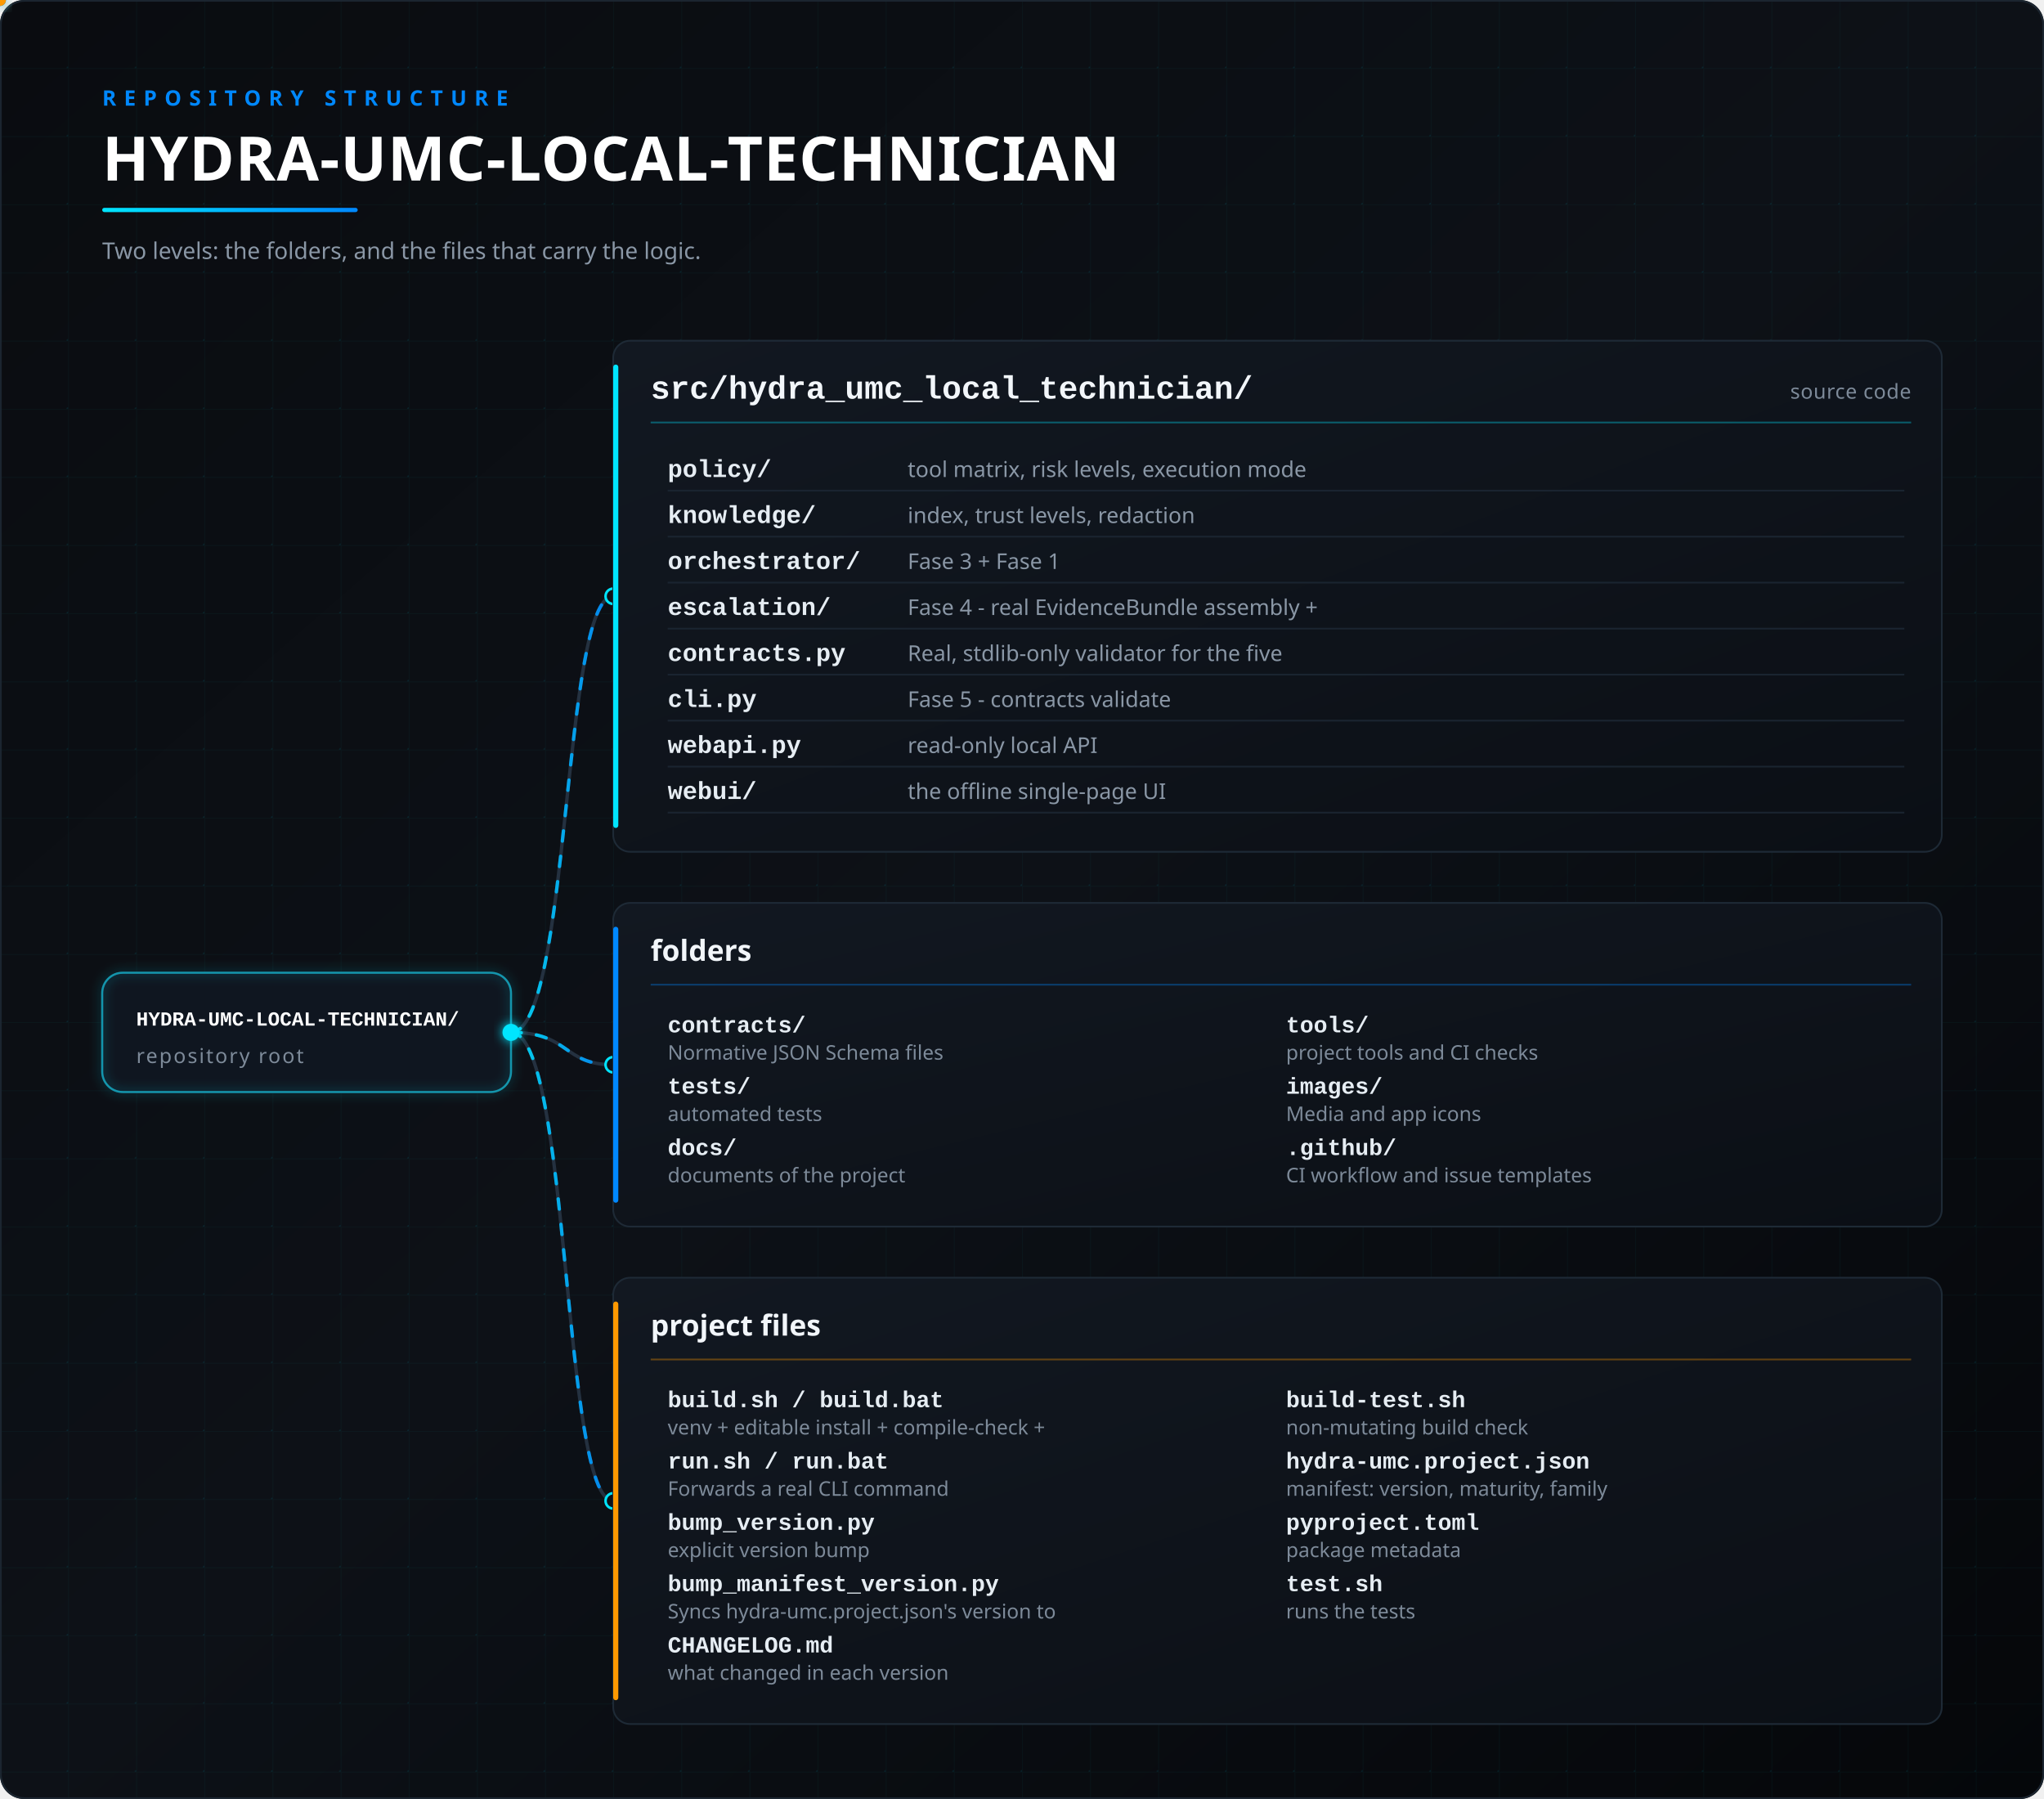
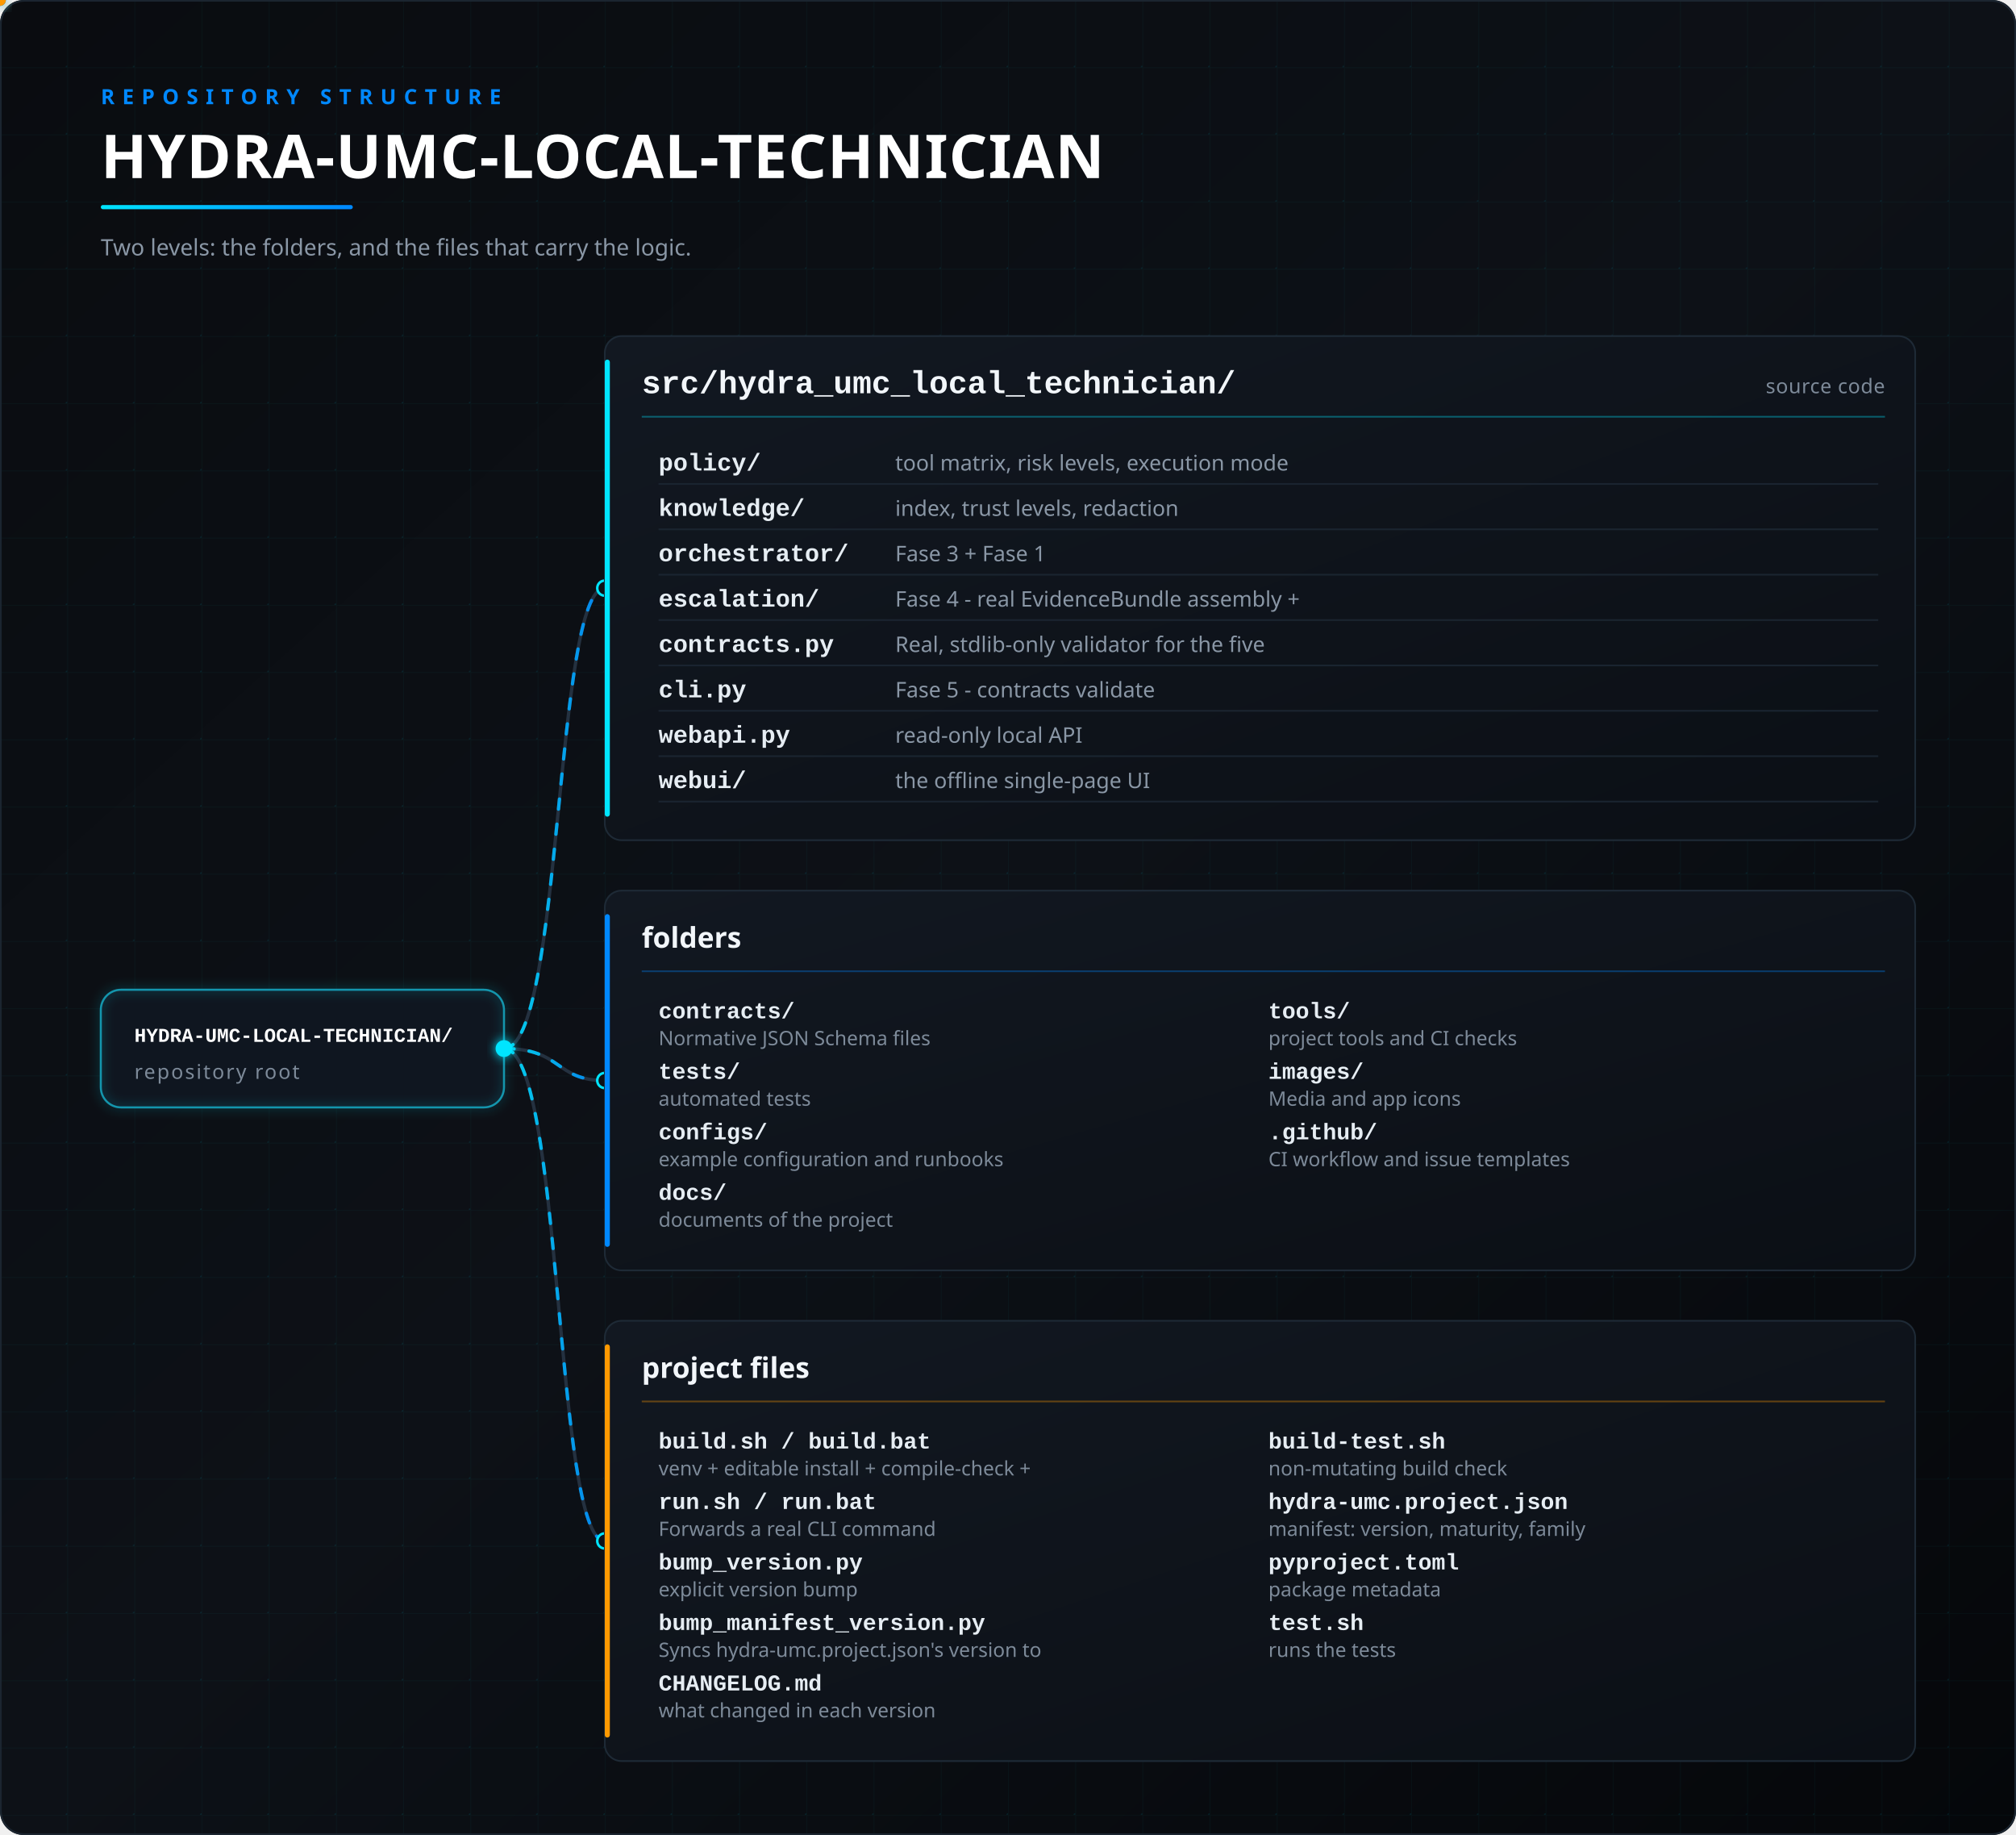
- <svg xmlns="http://www.w3.org/2000/svg" viewBox="0 0 1200 1056" width="100%" role="img" aria-labelledby="t d">
+ <svg xmlns="http://www.w3.org/2000/svg" viewBox="0 0 1200 1092" width="100%" role="img" aria-labelledby="t d">
  <defs>
    <linearGradient id="bg" x1="0" y1="0" x2="1" y2="1">
      <stop offset="0" stop-color="#0A0C10" />
      <stop offset="0.5" stop-color="#0D1117" />
      <stop offset="1" stop-color="#05070A" />
    </linearGradient>
    <linearGradient id="card" x1="0" y1="0" x2="1" y2="1">
      <stop offset="0" stop-color="#121821" />
      <stop offset="1" stop-color="#0B0F15" />
    </linearGradient>
    <linearGradient id="line" x1="0" y1="0" x2="1" y2="0">
      <stop offset="0" stop-color="#00E5FF" />
      <stop offset="1" stop-color="#0088FF" />
    </linearGradient>
    <filter id="glow" x="-50%" y="-50%" width="200%" height="200%">
      <feGaussianBlur stdDeviation="3" result="b" />
      <feMerge>
        <feMergeNode in="b" />
        <feMergeNode in="SourceGraphic" />
      </feMerge>
    </filter>
    <pattern id="grid" width="40" height="40" patternUnits="userSpaceOnUse">
      <path d="M40 0H0V40" fill="none" stroke="#00E5FF" stroke-opacity="0.035" />
      <circle cx="40" cy="40" r="1" fill="#00E5FF" fill-opacity="0.09" />
    </pattern>
  </defs>
-   <rect width="1200" height="1056" rx="14" fill="url(#bg)" />
-   <rect width="1200" height="1056" rx="14" fill="url(#grid)" />
-   <rect x="0.5" y="0.5" width="1199" height="1055" rx="14" fill="none" stroke="#1B2530" />
+   <rect width="1200" height="1092" rx="14" fill="url(#bg)" />
+   <rect width="1200" height="1092" rx="14" fill="url(#grid)" />
+   <rect x="0.5" y="0.5" width="1199" height="1091" rx="14" fill="none" stroke="#1B2530" />
  <text x="60" y="62" font-family="'Segoe UI','Noto Sans','Noto Sans CJK SC','Microsoft YaHei','Yu Gothic','Helvetica Neue',Helvetica,Arial,sans-serif" font-size="12.5" font-weight="600" fill="#0088FF" text-anchor="start" letter-spacing="4.5">REPOSITORY STRUCTURE</text>
  <text x="60" y="106" font-family="'Segoe UI','Noto Sans','Noto Sans CJK SC','Microsoft YaHei','Yu Gothic','Helvetica Neue',Helvetica,Arial,sans-serif" font-size="36" font-weight="700" fill="#FFFFFF" text-anchor="start" letter-spacing="0.5">HYDRA-UMC-LOCAL-TECHNICIAN</text>
  <rect x="60" y="122" width="150" height="2.5" rx="1.25" fill="url(#line)">
    <animate attributeName="width" values="40;150;150" keyTimes="0;0.4;1" dur="3s" repeatCount="indefinite" />
  </rect>
  <text x="60" y="152" font-family="'Segoe UI','Noto Sans','Noto Sans CJK SC','Microsoft YaHei','Yu Gothic','Helvetica Neue',Helvetica,Arial,sans-serif" font-size="13.5" font-weight="400" fill="#8A97A6" text-anchor="start">Two levels: the folders, and the files that carry the logic.</text>
-   <path id="c0" d="M300,606 C335,606 330,350 360,350" fill="none" stroke="#243140" stroke-width="2" />
-   <path d="M300,606 C335,606 330,350 360,350" fill="none" stroke="url(#line)" stroke-width="2" stroke-linecap="round" stroke-dasharray="6 9" opacity="0.9">
+   <path id="c0" d="M300,624 C335,624 330,350 360,350" fill="none" stroke="#243140" stroke-width="2" />
+   <path d="M300,624 C335,624 330,350 360,350" fill="none" stroke="url(#line)" stroke-width="2" stroke-linecap="round" stroke-dasharray="6 9" opacity="0.9">
    <animate attributeName="stroke-dashoffset" from="0" to="-30" dur="1.6s" repeatCount="indefinite" />
  </path>
  <circle cx="360" cy="350" r="4.5" fill="#0D1117" stroke="#00E5FF" stroke-width="1.5" />
-   <path id="c1" d="M300,606 C335,606 330,625 360,625" fill="none" stroke="#243140" stroke-width="2" />
-   <path d="M300,606 C335,606 330,625 360,625" fill="none" stroke="url(#line)" stroke-width="2" stroke-linecap="round" stroke-dasharray="6 9" opacity="0.9">
+   <path id="c1" d="M300,624 C335,624 330,643 360,643" fill="none" stroke="#243140" stroke-width="2" />
+   <path d="M300,624 C335,624 330,643 360,643" fill="none" stroke="url(#line)" stroke-width="2" stroke-linecap="round" stroke-dasharray="6 9" opacity="0.9">
    <animate attributeName="stroke-dashoffset" from="0" to="-30" dur="1.6s" repeatCount="indefinite" />
  </path>
-   <circle cx="360" cy="625" r="4.5" fill="#0D1117" stroke="#00E5FF" stroke-width="1.5" />
-   <path id="c2" d="M300,606 C335,606 330,881 360,881" fill="none" stroke="#243140" stroke-width="2" />
-   <path d="M300,606 C335,606 330,881 360,881" fill="none" stroke="url(#line)" stroke-width="2" stroke-linecap="round" stroke-dasharray="6 9" opacity="0.9">
+   <circle cx="360" cy="643" r="4.5" fill="#0D1117" stroke="#00E5FF" stroke-width="1.5" />
+   <path id="c2" d="M300,624 C335,624 330,917 360,917" fill="none" stroke="#243140" stroke-width="2" />
+   <path d="M300,624 C335,624 330,917 360,917" fill="none" stroke="url(#line)" stroke-width="2" stroke-linecap="round" stroke-dasharray="6 9" opacity="0.9">
    <animate attributeName="stroke-dashoffset" from="0" to="-30" dur="1.6s" repeatCount="indefinite" />
  </path>
-   <circle cx="360" cy="881" r="4.5" fill="#0D1117" stroke="#00E5FF" stroke-width="1.5" />
+   <circle cx="360" cy="917" r="4.5" fill="#0D1117" stroke="#00E5FF" stroke-width="1.5" />
  <circle r="3.5" fill="#00E5FF" filter="url(#glow)">
    <animateMotion dur="3.4s" repeatCount="indefinite">
      <mpath href="#c0" />
    </animateMotion>
  </circle>
  <circle r="3.5" fill="#0088FF" filter="url(#glow)">
    <animateMotion dur="4.2s" repeatCount="indefinite">
      <mpath href="#c1" />
    </animateMotion>
  </circle>
  <circle r="3.5" fill="#FF9900" filter="url(#glow)">
    <animateMotion dur="5.0s" repeatCount="indefinite">
      <mpath href="#c2" />
    </animateMotion>
  </circle>
-   <rect x="60" y="571" width="240" height="70" rx="12" fill="#0F1620" stroke="#2A3A4C" stroke-width="1.2" />
-   <rect x="60" y="571" width="240" height="70" rx="12" fill="none" stroke="#00E5FF" stroke-opacity="0.5" stroke-width="1.2" filter="url(#glow)">
+   <rect x="60" y="589" width="240" height="70" rx="12" fill="#0F1620" stroke="#2A3A4C" stroke-width="1.2" />
+   <rect x="60" y="589" width="240" height="70" rx="12" fill="none" stroke="#00E5FF" stroke-opacity="0.5" stroke-width="1.2" filter="url(#glow)">
    <animate attributeName="stroke-opacity" values="0.15;0.6;0.15" dur="3.6s" repeatCount="indefinite" />
  </rect>
-   <text x="80" y="602" font-family="'JetBrains Mono','Cascadia Code','SFMono-Regular',Consolas,'Liberation Mono',monospace" font-size="11.7" font-weight="700" fill="#FFFFFF" text-anchor="start">HYDRA-UMC-LOCAL-TECHNICIAN/</text>
-   <text x="80" y="624" font-family="'Segoe UI','Noto Sans','Noto Sans CJK SC','Microsoft YaHei','Yu Gothic','Helvetica Neue',Helvetica,Arial,sans-serif" font-size="12" font-weight="400" fill="#7D8A99" text-anchor="start" letter-spacing="1">repository root</text>
-   <circle cx="300" cy="606" r="5" fill="#00E5FF" filter="url(#glow)" />
+   <text x="80" y="620" font-family="'JetBrains Mono','Cascadia Code','SFMono-Regular',Consolas,'Liberation Mono',monospace" font-size="11.7" font-weight="700" fill="#FFFFFF" text-anchor="start">HYDRA-UMC-LOCAL-TECHNICIAN/</text>
+   <text x="80" y="642" font-family="'Segoe UI','Noto Sans','Noto Sans CJK SC','Microsoft YaHei','Yu Gothic','Helvetica Neue',Helvetica,Arial,sans-serif" font-size="12" font-weight="400" fill="#7D8A99" text-anchor="start" letter-spacing="1">repository root</text>
+   <circle cx="300" cy="624" r="5" fill="#00E5FF" filter="url(#glow)" />
  <rect x="360" y="200" width="780" height="300" rx="10" fill="url(#card)" stroke="#1E2A36" stroke-width="1" />
  <rect x="360" y="214" width="3" height="272" rx="1.5" fill="#00E5FF">
    <animate attributeName="opacity" values="0.55;1;0.55" dur="4s" begin="0s" repeatCount="indefinite" />
  </rect>
  <text x="382" y="234" font-family="'JetBrains Mono','Cascadia Code','SFMono-Regular',Consolas,'Liberation Mono',monospace" font-size="19" font-weight="700" fill="#F2F6FA" text-anchor="start">src/hydra_umc_local_technician/</text>
  <text x="1122" y="234" font-family="'Segoe UI','Noto Sans','Noto Sans CJK SC','Microsoft YaHei','Yu Gothic','Helvetica Neue',Helvetica,Arial,sans-serif" font-size="12" font-weight="400" fill="#7D8A99" text-anchor="end" letter-spacing="0.3">source code</text>
  <line x1="382" y1="248" x2="1122" y2="248" stroke="#00E5FF" stroke-opacity="0.35" stroke-width="1" />
  <text x="392" y="280" font-family="'JetBrains Mono','Cascadia Code','SFMono-Regular',Consolas,'Liberation Mono',monospace" font-size="14.5" font-weight="600" fill="#E6EDF3" text-anchor="start">policy/</text>
  <text x="532.87" y="280" font-family="'Segoe UI','Noto Sans','Noto Sans CJK SC','Microsoft YaHei','Yu Gothic','Helvetica Neue',Helvetica,Arial,sans-serif" font-size="12.8" font-weight="400" fill="#8A97A6" text-anchor="start">tool matrix, risk levels, execution mode</text>
  <line x1="392" y1="288" x2="1118" y2="288" stroke="#1A2430" stroke-width="1" />
  <text x="392" y="307" font-family="'JetBrains Mono','Cascadia Code','SFMono-Regular',Consolas,'Liberation Mono',monospace" font-size="14.5" font-weight="600" fill="#E6EDF3" text-anchor="start">knowledge/</text>
  <text x="532.87" y="307" font-family="'Segoe UI','Noto Sans','Noto Sans CJK SC','Microsoft YaHei','Yu Gothic','Helvetica Neue',Helvetica,Arial,sans-serif" font-size="12.8" font-weight="400" fill="#8A97A6" text-anchor="start">index, trust levels, redaction</text>
  <line x1="392" y1="315" x2="1118" y2="315" stroke="#1A2430" stroke-width="1" />
  <text x="392" y="334" font-family="'JetBrains Mono','Cascadia Code','SFMono-Regular',Consolas,'Liberation Mono',monospace" font-size="14.5" font-weight="600" fill="#E6EDF3" text-anchor="start">orchestrator/</text>
  <text x="532.87" y="334" font-family="'Segoe UI','Noto Sans','Noto Sans CJK SC','Microsoft YaHei','Yu Gothic','Helvetica Neue',Helvetica,Arial,sans-serif" font-size="12.8" font-weight="400" fill="#8A97A6" text-anchor="start">Fase 3 + Fase 1</text>
  <line x1="392" y1="342" x2="1118" y2="342" stroke="#1A2430" stroke-width="1" />
  <text x="392" y="361" font-family="'JetBrains Mono','Cascadia Code','SFMono-Regular',Consolas,'Liberation Mono',monospace" font-size="14.5" font-weight="600" fill="#E6EDF3" text-anchor="start">escalation/</text>
  <text x="532.87" y="361" font-family="'Segoe UI','Noto Sans','Noto Sans CJK SC','Microsoft YaHei','Yu Gothic','Helvetica Neue',Helvetica,Arial,sans-serif" font-size="12.8" font-weight="400" fill="#8A97A6" text-anchor="start">Fase 4 - real EvidenceBundle assembly +</text>
  <line x1="392" y1="369" x2="1118" y2="369" stroke="#1A2430" stroke-width="1" />
  <text x="392" y="388" font-family="'JetBrains Mono','Cascadia Code','SFMono-Regular',Consolas,'Liberation Mono',monospace" font-size="14.5" font-weight="600" fill="#E6EDF3" text-anchor="start">contracts.py</text>
  <text x="532.87" y="388" font-family="'Segoe UI','Noto Sans','Noto Sans CJK SC','Microsoft YaHei','Yu Gothic','Helvetica Neue',Helvetica,Arial,sans-serif" font-size="12.8" font-weight="400" fill="#8A97A6" text-anchor="start">Real, stdlib-only validator for the five</text>
  <line x1="392" y1="396" x2="1118" y2="396" stroke="#1A2430" stroke-width="1" />
  <text x="392" y="415" font-family="'JetBrains Mono','Cascadia Code','SFMono-Regular',Consolas,'Liberation Mono',monospace" font-size="14.5" font-weight="600" fill="#E6EDF3" text-anchor="start">cli.py</text>
  <text x="532.87" y="415" font-family="'Segoe UI','Noto Sans','Noto Sans CJK SC','Microsoft YaHei','Yu Gothic','Helvetica Neue',Helvetica,Arial,sans-serif" font-size="12.8" font-weight="400" fill="#8A97A6" text-anchor="start">Fase 5 - contracts validate</text>
  <line x1="392" y1="423" x2="1118" y2="423" stroke="#1A2430" stroke-width="1" />
  <text x="392" y="442" font-family="'JetBrains Mono','Cascadia Code','SFMono-Regular',Consolas,'Liberation Mono',monospace" font-size="14.5" font-weight="600" fill="#E6EDF3" text-anchor="start">webapi.py</text>
  <text x="532.87" y="442" font-family="'Segoe UI','Noto Sans','Noto Sans CJK SC','Microsoft YaHei','Yu Gothic','Helvetica Neue',Helvetica,Arial,sans-serif" font-size="12.8" font-weight="400" fill="#8A97A6" text-anchor="start">read-only local API</text>
  <line x1="392" y1="450" x2="1118" y2="450" stroke="#1A2430" stroke-width="1" />
  <text x="392" y="469" font-family="'JetBrains Mono','Cascadia Code','SFMono-Regular',Consolas,'Liberation Mono',monospace" font-size="14.5" font-weight="600" fill="#E6EDF3" text-anchor="start">webui/</text>
  <text x="532.87" y="469" font-family="'Segoe UI','Noto Sans','Noto Sans CJK SC','Microsoft YaHei','Yu Gothic','Helvetica Neue',Helvetica,Arial,sans-serif" font-size="12.8" font-weight="400" fill="#8A97A6" text-anchor="start">the offline single-page UI</text>
  <line x1="392" y1="477" x2="1118" y2="477" stroke="#1A2430" stroke-width="1" />
-   <rect x="360" y="530" width="780" height="190" rx="10" fill="url(#card)" stroke="#1E2A36" stroke-width="1" />
-   <rect x="360" y="544" width="3" height="162" rx="1.5" fill="#0088FF">
+   <rect x="360" y="530" width="780" height="226" rx="10" fill="url(#card)" stroke="#1E2A36" stroke-width="1" />
+   <rect x="360" y="544" width="3" height="198" rx="1.5" fill="#0088FF">
    <animate attributeName="opacity" values="0.55;1;0.55" dur="4s" begin="0.6s" repeatCount="indefinite" />
  </rect>
  <text x="382" y="564" font-family="'Segoe UI','Noto Sans','Noto Sans CJK SC','Microsoft YaHei','Yu Gothic','Helvetica Neue',Helvetica,Arial,sans-serif" font-size="17" font-weight="700" fill="#F2F6FA" text-anchor="start">folders</text>
  <line x1="382" y1="578" x2="1122" y2="578" stroke="#0088FF" stroke-opacity="0.35" stroke-width="1" />
  <text x="392" y="606" font-family="'JetBrains Mono','Cascadia Code','SFMono-Regular',Consolas,'Liberation Mono',monospace" font-size="13.5" font-weight="600" fill="#E6EDF3" text-anchor="start">contracts/</text>
  <text x="392" y="622" font-family="'Segoe UI','Noto Sans','Noto Sans CJK SC','Microsoft YaHei','Yu Gothic','Helvetica Neue',Helvetica,Arial,sans-serif" font-size="11.8" font-weight="400" fill="#7D8A99" text-anchor="start">Normative JSON Schema files</text>
  <text x="392" y="642" font-family="'JetBrains Mono','Cascadia Code','SFMono-Regular',Consolas,'Liberation Mono',monospace" font-size="13.5" font-weight="600" fill="#E6EDF3" text-anchor="start">tests/</text>
  <text x="392" y="658" font-family="'Segoe UI','Noto Sans','Noto Sans CJK SC','Microsoft YaHei','Yu Gothic','Helvetica Neue',Helvetica,Arial,sans-serif" font-size="11.8" font-weight="400" fill="#7D8A99" text-anchor="start">automated tests</text>
-   <text x="392" y="678" font-family="'JetBrains Mono','Cascadia Code','SFMono-Regular',Consolas,'Liberation Mono',monospace" font-size="13.5" font-weight="600" fill="#E6EDF3" text-anchor="start">docs/</text>
-   <text x="392" y="694" font-family="'Segoe UI','Noto Sans','Noto Sans CJK SC','Microsoft YaHei','Yu Gothic','Helvetica Neue',Helvetica,Arial,sans-serif" font-size="11.8" font-weight="400" fill="#7D8A99" text-anchor="start">documents of the project</text>
+   <text x="392" y="678" font-family="'JetBrains Mono','Cascadia Code','SFMono-Regular',Consolas,'Liberation Mono',monospace" font-size="13.5" font-weight="600" fill="#E6EDF3" text-anchor="start">configs/</text>
+   <text x="392" y="694" font-family="'Segoe UI','Noto Sans','Noto Sans CJK SC','Microsoft YaHei','Yu Gothic','Helvetica Neue',Helvetica,Arial,sans-serif" font-size="11.8" font-weight="400" fill="#7D8A99" text-anchor="start">example configuration and runbooks</text>
+   <text x="392" y="714" font-family="'JetBrains Mono','Cascadia Code','SFMono-Regular',Consolas,'Liberation Mono',monospace" font-size="13.5" font-weight="600" fill="#E6EDF3" text-anchor="start">docs/</text>
+   <text x="392" y="730" font-family="'Segoe UI','Noto Sans','Noto Sans CJK SC','Microsoft YaHei','Yu Gothic','Helvetica Neue',Helvetica,Arial,sans-serif" font-size="11.8" font-weight="400" fill="#7D8A99" text-anchor="start">documents of the project</text>
  <text x="755" y="606" font-family="'JetBrains Mono','Cascadia Code','SFMono-Regular',Consolas,'Liberation Mono',monospace" font-size="13.5" font-weight="600" fill="#E6EDF3" text-anchor="start">tools/</text>
  <text x="755" y="622" font-family="'Segoe UI','Noto Sans','Noto Sans CJK SC','Microsoft YaHei','Yu Gothic','Helvetica Neue',Helvetica,Arial,sans-serif" font-size="11.8" font-weight="400" fill="#7D8A99" text-anchor="start">project tools and CI checks</text>
  <text x="755" y="642" font-family="'JetBrains Mono','Cascadia Code','SFMono-Regular',Consolas,'Liberation Mono',monospace" font-size="13.5" font-weight="600" fill="#E6EDF3" text-anchor="start">images/</text>
  <text x="755" y="658" font-family="'Segoe UI','Noto Sans','Noto Sans CJK SC','Microsoft YaHei','Yu Gothic','Helvetica Neue',Helvetica,Arial,sans-serif" font-size="11.8" font-weight="400" fill="#7D8A99" text-anchor="start">Media and app icons</text>
  <text x="755" y="678" font-family="'JetBrains Mono','Cascadia Code','SFMono-Regular',Consolas,'Liberation Mono',monospace" font-size="13.5" font-weight="600" fill="#E6EDF3" text-anchor="start">.github/</text>
  <text x="755" y="694" font-family="'Segoe UI','Noto Sans','Noto Sans CJK SC','Microsoft YaHei','Yu Gothic','Helvetica Neue',Helvetica,Arial,sans-serif" font-size="11.8" font-weight="400" fill="#7D8A99" text-anchor="start">CI workflow and issue templates</text>
-   <rect x="360" y="750" width="780" height="262" rx="10" fill="url(#card)" stroke="#1E2A36" stroke-width="1" />
-   <rect x="360" y="764" width="3" height="234" rx="1.5" fill="#FF9900">
+   <rect x="360" y="786" width="780" height="262" rx="10" fill="url(#card)" stroke="#1E2A36" stroke-width="1" />
+   <rect x="360" y="800" width="3" height="234" rx="1.5" fill="#FF9900">
    <animate attributeName="opacity" values="0.55;1;0.55" dur="4s" begin="1.2s" repeatCount="indefinite" />
  </rect>
-   <text x="382" y="784" font-family="'Segoe UI','Noto Sans','Noto Sans CJK SC','Microsoft YaHei','Yu Gothic','Helvetica Neue',Helvetica,Arial,sans-serif" font-size="17" font-weight="700" fill="#F2F6FA" text-anchor="start">project files</text>
-   <line x1="382" y1="798" x2="1122" y2="798" stroke="#FF9900" stroke-opacity="0.35" stroke-width="1" />
-   <text x="392" y="826" font-family="'JetBrains Mono','Cascadia Code','SFMono-Regular',Consolas,'Liberation Mono',monospace" font-size="13.5" font-weight="600" fill="#E6EDF3" text-anchor="start">build.sh / build.bat</text>
-   <text x="392" y="842" font-family="'Segoe UI','Noto Sans','Noto Sans CJK SC','Microsoft YaHei','Yu Gothic','Helvetica Neue',Helvetica,Arial,sans-serif" font-size="11.8" font-weight="400" fill="#7D8A99" text-anchor="start">venv + editable install + compile-check +</text>
-   <text x="392" y="862" font-family="'JetBrains Mono','Cascadia Code','SFMono-Regular',Consolas,'Liberation Mono',monospace" font-size="13.5" font-weight="600" fill="#E6EDF3" text-anchor="start">run.sh / run.bat</text>
-   <text x="392" y="878" font-family="'Segoe UI','Noto Sans','Noto Sans CJK SC','Microsoft YaHei','Yu Gothic','Helvetica Neue',Helvetica,Arial,sans-serif" font-size="11.8" font-weight="400" fill="#7D8A99" text-anchor="start">Forwards a real CLI command</text>
-   <text x="392" y="898" font-family="'JetBrains Mono','Cascadia Code','SFMono-Regular',Consolas,'Liberation Mono',monospace" font-size="13.5" font-weight="600" fill="#E6EDF3" text-anchor="start">bump_version.py</text>
-   <text x="392" y="914" font-family="'Segoe UI','Noto Sans','Noto Sans CJK SC','Microsoft YaHei','Yu Gothic','Helvetica Neue',Helvetica,Arial,sans-serif" font-size="11.8" font-weight="400" fill="#7D8A99" text-anchor="start">explicit version bump</text>
-   <text x="392" y="934" font-family="'JetBrains Mono','Cascadia Code','SFMono-Regular',Consolas,'Liberation Mono',monospace" font-size="13.5" font-weight="600" fill="#E6EDF3" text-anchor="start">bump_manifest_version.py</text>
-   <text x="392" y="950" font-family="'Segoe UI','Noto Sans','Noto Sans CJK SC','Microsoft YaHei','Yu Gothic','Helvetica Neue',Helvetica,Arial,sans-serif" font-size="11.8" font-weight="400" fill="#7D8A99" text-anchor="start">Syncs hydra-umc.project.json's version to</text>
-   <text x="392" y="970" font-family="'JetBrains Mono','Cascadia Code','SFMono-Regular',Consolas,'Liberation Mono',monospace" font-size="13.5" font-weight="600" fill="#E6EDF3" text-anchor="start">CHANGELOG.md</text>
-   <text x="392" y="986" font-family="'Segoe UI','Noto Sans','Noto Sans CJK SC','Microsoft YaHei','Yu Gothic','Helvetica Neue',Helvetica,Arial,sans-serif" font-size="11.8" font-weight="400" fill="#7D8A99" text-anchor="start">what changed in each version</text>
-   <text x="755" y="826" font-family="'JetBrains Mono','Cascadia Code','SFMono-Regular',Consolas,'Liberation Mono',monospace" font-size="13.5" font-weight="600" fill="#E6EDF3" text-anchor="start">build-test.sh</text>
-   <text x="755" y="842" font-family="'Segoe UI','Noto Sans','Noto Sans CJK SC','Microsoft YaHei','Yu Gothic','Helvetica Neue',Helvetica,Arial,sans-serif" font-size="11.8" font-weight="400" fill="#7D8A99" text-anchor="start">non-mutating build check</text>
-   <text x="755" y="862" font-family="'JetBrains Mono','Cascadia Code','SFMono-Regular',Consolas,'Liberation Mono',monospace" font-size="13.5" font-weight="600" fill="#E6EDF3" text-anchor="start">hydra-umc.project.json</text>
-   <text x="755" y="878" font-family="'Segoe UI','Noto Sans','Noto Sans CJK SC','Microsoft YaHei','Yu Gothic','Helvetica Neue',Helvetica,Arial,sans-serif" font-size="11.8" font-weight="400" fill="#7D8A99" text-anchor="start">manifest: version, maturity, family</text>
-   <text x="755" y="898" font-family="'JetBrains Mono','Cascadia Code','SFMono-Regular',Consolas,'Liberation Mono',monospace" font-size="13.5" font-weight="600" fill="#E6EDF3" text-anchor="start">pyproject.toml</text>
-   <text x="755" y="914" font-family="'Segoe UI','Noto Sans','Noto Sans CJK SC','Microsoft YaHei','Yu Gothic','Helvetica Neue',Helvetica,Arial,sans-serif" font-size="11.8" font-weight="400" fill="#7D8A99" text-anchor="start">package metadata</text>
-   <text x="755" y="934" font-family="'JetBrains Mono','Cascadia Code','SFMono-Regular',Consolas,'Liberation Mono',monospace" font-size="13.5" font-weight="600" fill="#E6EDF3" text-anchor="start">test.sh</text>
-   <text x="755" y="950" font-family="'Segoe UI','Noto Sans','Noto Sans CJK SC','Microsoft YaHei','Yu Gothic','Helvetica Neue',Helvetica,Arial,sans-serif" font-size="11.8" font-weight="400" fill="#7D8A99" text-anchor="start">runs the tests</text>
+   <text x="382" y="820" font-family="'Segoe UI','Noto Sans','Noto Sans CJK SC','Microsoft YaHei','Yu Gothic','Helvetica Neue',Helvetica,Arial,sans-serif" font-size="17" font-weight="700" fill="#F2F6FA" text-anchor="start">project files</text>
+   <line x1="382" y1="834" x2="1122" y2="834" stroke="#FF9900" stroke-opacity="0.35" stroke-width="1" />
+   <text x="392" y="862" font-family="'JetBrains Mono','Cascadia Code','SFMono-Regular',Consolas,'Liberation Mono',monospace" font-size="13.5" font-weight="600" fill="#E6EDF3" text-anchor="start">build.sh / build.bat</text>
+   <text x="392" y="878" font-family="'Segoe UI','Noto Sans','Noto Sans CJK SC','Microsoft YaHei','Yu Gothic','Helvetica Neue',Helvetica,Arial,sans-serif" font-size="11.8" font-weight="400" fill="#7D8A99" text-anchor="start">venv + editable install + compile-check +</text>
+   <text x="392" y="898" font-family="'JetBrains Mono','Cascadia Code','SFMono-Regular',Consolas,'Liberation Mono',monospace" font-size="13.5" font-weight="600" fill="#E6EDF3" text-anchor="start">run.sh / run.bat</text>
+   <text x="392" y="914" font-family="'Segoe UI','Noto Sans','Noto Sans CJK SC','Microsoft YaHei','Yu Gothic','Helvetica Neue',Helvetica,Arial,sans-serif" font-size="11.8" font-weight="400" fill="#7D8A99" text-anchor="start">Forwards a real CLI command</text>
+   <text x="392" y="934" font-family="'JetBrains Mono','Cascadia Code','SFMono-Regular',Consolas,'Liberation Mono',monospace" font-size="13.5" font-weight="600" fill="#E6EDF3" text-anchor="start">bump_version.py</text>
+   <text x="392" y="950" font-family="'Segoe UI','Noto Sans','Noto Sans CJK SC','Microsoft YaHei','Yu Gothic','Helvetica Neue',Helvetica,Arial,sans-serif" font-size="11.8" font-weight="400" fill="#7D8A99" text-anchor="start">explicit version bump</text>
+   <text x="392" y="970" font-family="'JetBrains Mono','Cascadia Code','SFMono-Regular',Consolas,'Liberation Mono',monospace" font-size="13.5" font-weight="600" fill="#E6EDF3" text-anchor="start">bump_manifest_version.py</text>
+   <text x="392" y="986" font-family="'Segoe UI','Noto Sans','Noto Sans CJK SC','Microsoft YaHei','Yu Gothic','Helvetica Neue',Helvetica,Arial,sans-serif" font-size="11.8" font-weight="400" fill="#7D8A99" text-anchor="start">Syncs hydra-umc.project.json's version to</text>
+   <text x="392" y="1006" font-family="'JetBrains Mono','Cascadia Code','SFMono-Regular',Consolas,'Liberation Mono',monospace" font-size="13.5" font-weight="600" fill="#E6EDF3" text-anchor="start">CHANGELOG.md</text>
+   <text x="392" y="1022" font-family="'Segoe UI','Noto Sans','Noto Sans CJK SC','Microsoft YaHei','Yu Gothic','Helvetica Neue',Helvetica,Arial,sans-serif" font-size="11.8" font-weight="400" fill="#7D8A99" text-anchor="start">what changed in each version</text>
+   <text x="755" y="862" font-family="'JetBrains Mono','Cascadia Code','SFMono-Regular',Consolas,'Liberation Mono',monospace" font-size="13.5" font-weight="600" fill="#E6EDF3" text-anchor="start">build-test.sh</text>
+   <text x="755" y="878" font-family="'Segoe UI','Noto Sans','Noto Sans CJK SC','Microsoft YaHei','Yu Gothic','Helvetica Neue',Helvetica,Arial,sans-serif" font-size="11.8" font-weight="400" fill="#7D8A99" text-anchor="start">non-mutating build check</text>
+   <text x="755" y="898" font-family="'JetBrains Mono','Cascadia Code','SFMono-Regular',Consolas,'Liberation Mono',monospace" font-size="13.5" font-weight="600" fill="#E6EDF3" text-anchor="start">hydra-umc.project.json</text>
+   <text x="755" y="914" font-family="'Segoe UI','Noto Sans','Noto Sans CJK SC','Microsoft YaHei','Yu Gothic','Helvetica Neue',Helvetica,Arial,sans-serif" font-size="11.8" font-weight="400" fill="#7D8A99" text-anchor="start">manifest: version, maturity, family</text>
+   <text x="755" y="934" font-family="'JetBrains Mono','Cascadia Code','SFMono-Regular',Consolas,'Liberation Mono',monospace" font-size="13.5" font-weight="600" fill="#E6EDF3" text-anchor="start">pyproject.toml</text>
+   <text x="755" y="950" font-family="'Segoe UI','Noto Sans','Noto Sans CJK SC','Microsoft YaHei','Yu Gothic','Helvetica Neue',Helvetica,Arial,sans-serif" font-size="11.8" font-weight="400" fill="#7D8A99" text-anchor="start">package metadata</text>
+   <text x="755" y="970" font-family="'JetBrains Mono','Cascadia Code','SFMono-Regular',Consolas,'Liberation Mono',monospace" font-size="13.5" font-weight="600" fill="#E6EDF3" text-anchor="start">test.sh</text>
+   <text x="755" y="986" font-family="'Segoe UI','Noto Sans','Noto Sans CJK SC','Microsoft YaHei','Yu Gothic','Helvetica Neue',Helvetica,Arial,sans-serif" font-size="11.8" font-weight="400" fill="#7D8A99" text-anchor="start">runs the tests</text>
</svg>
